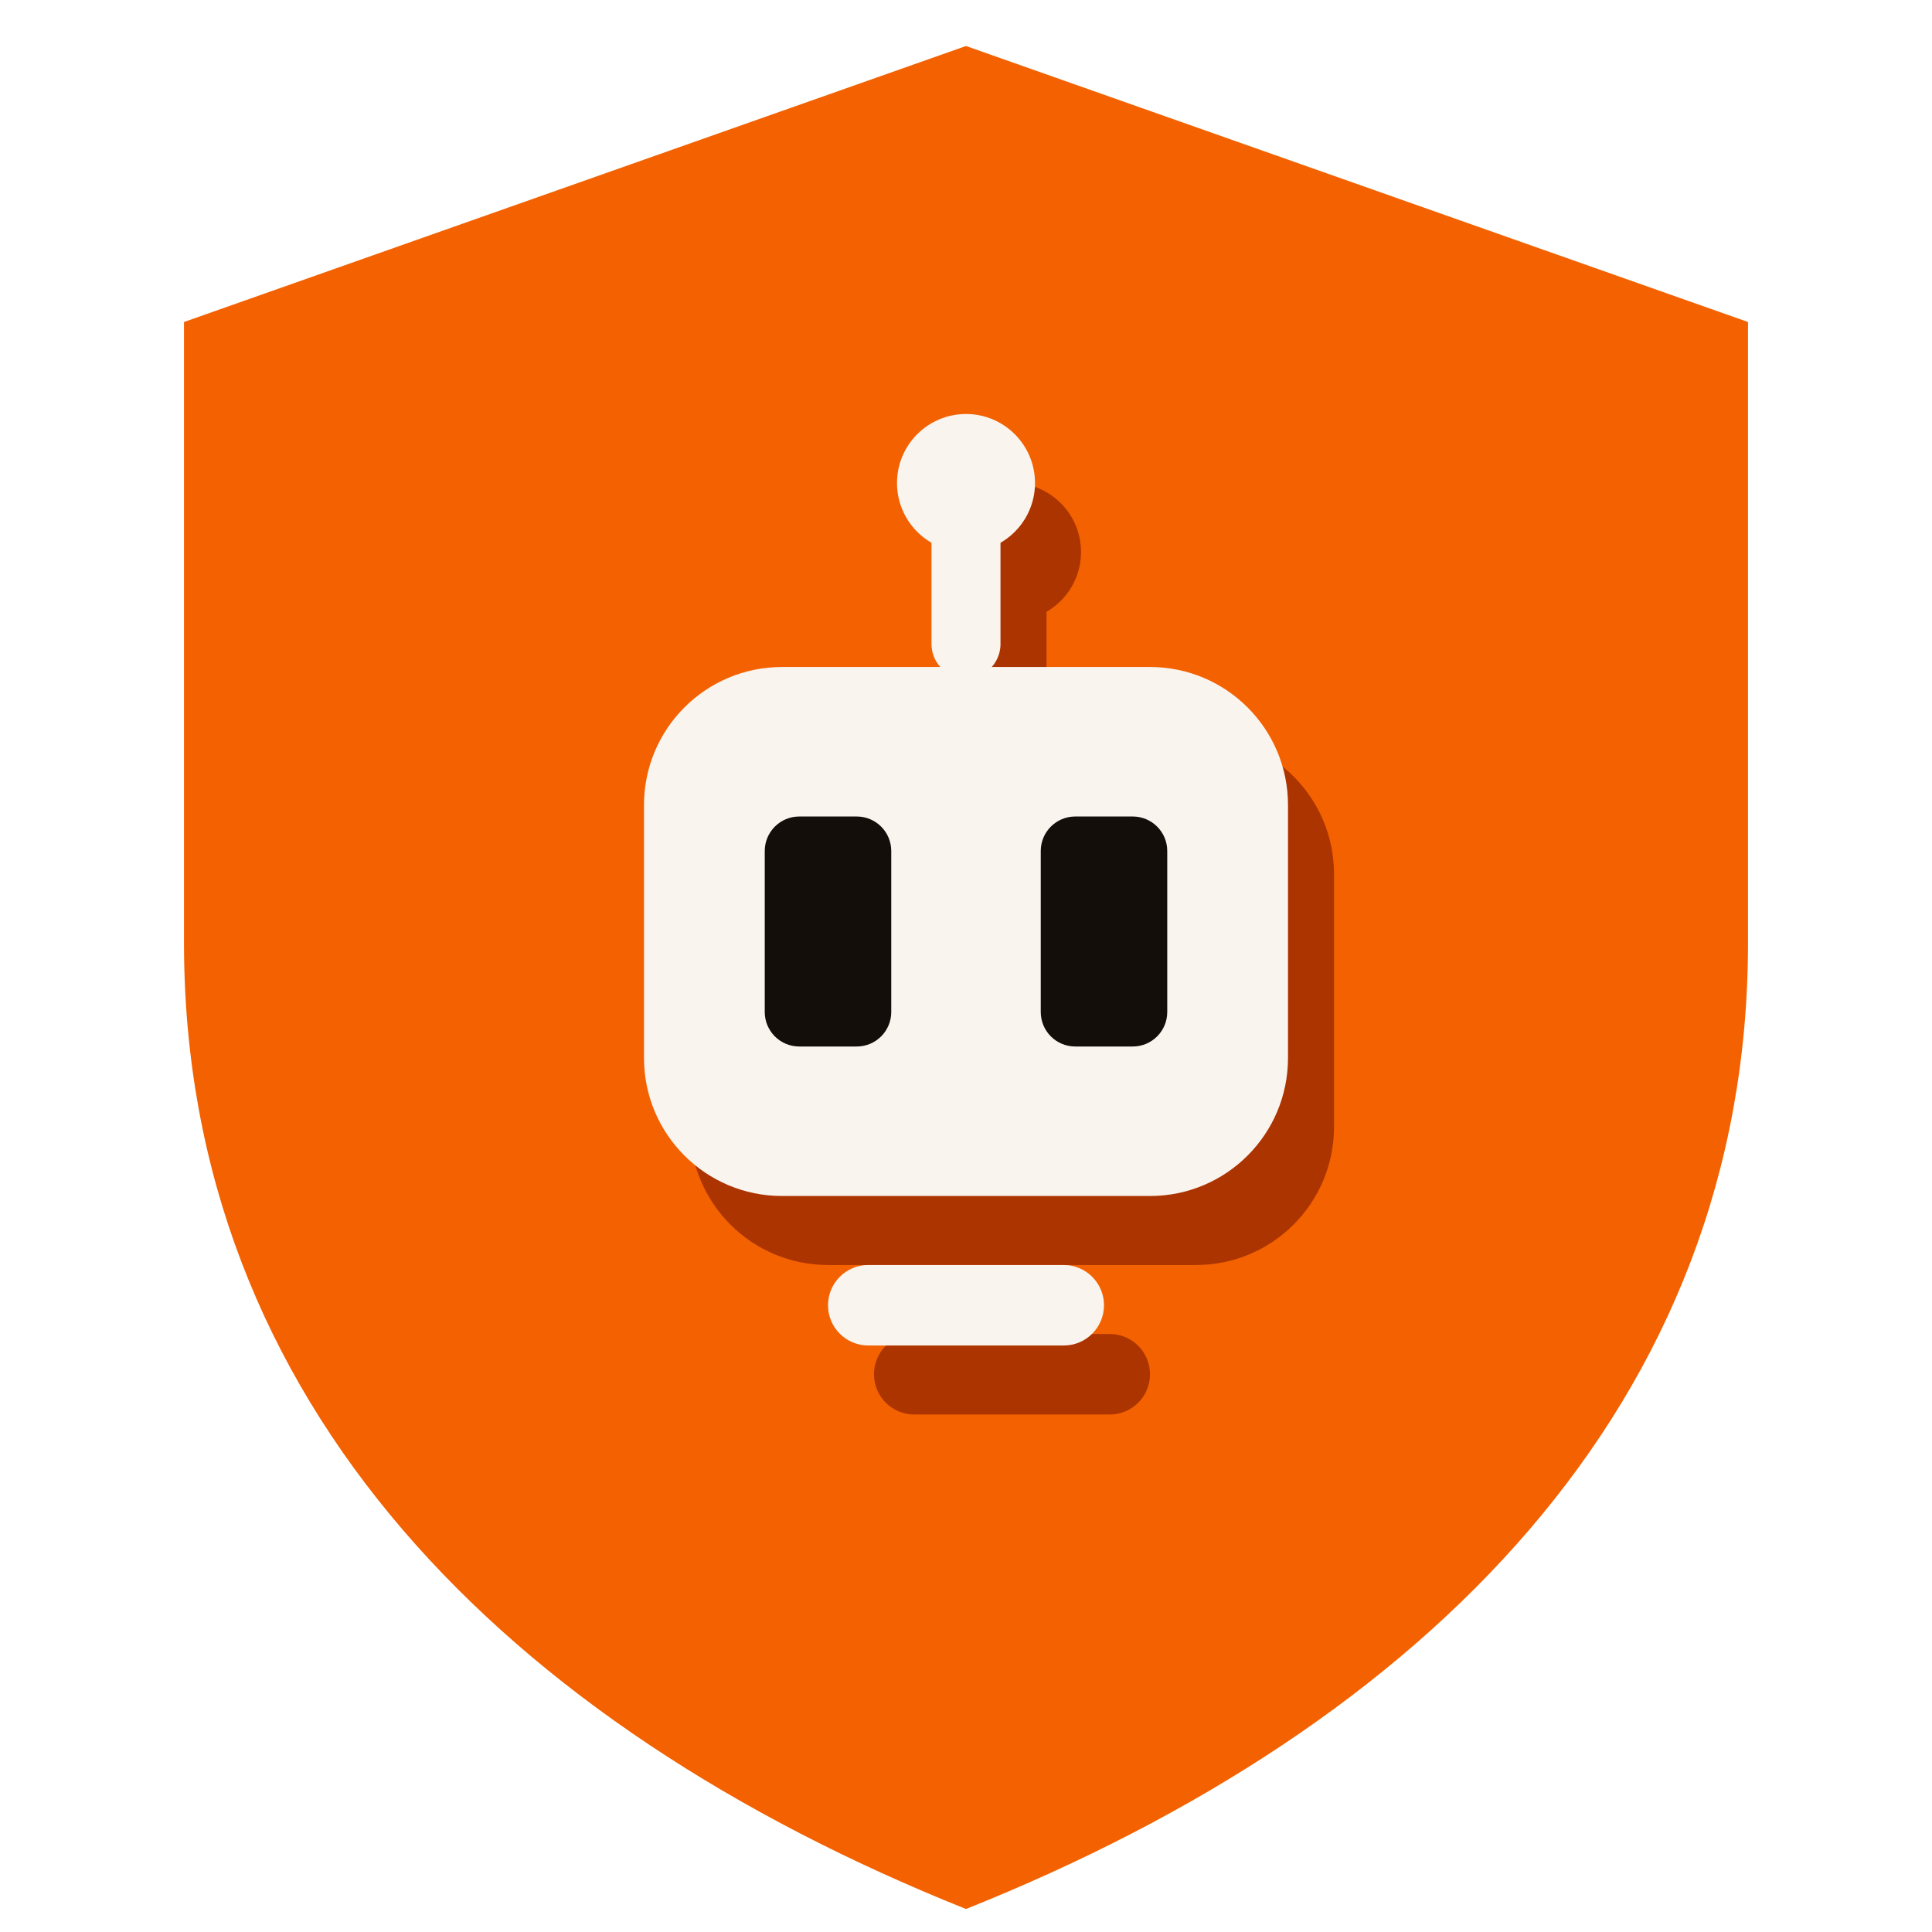
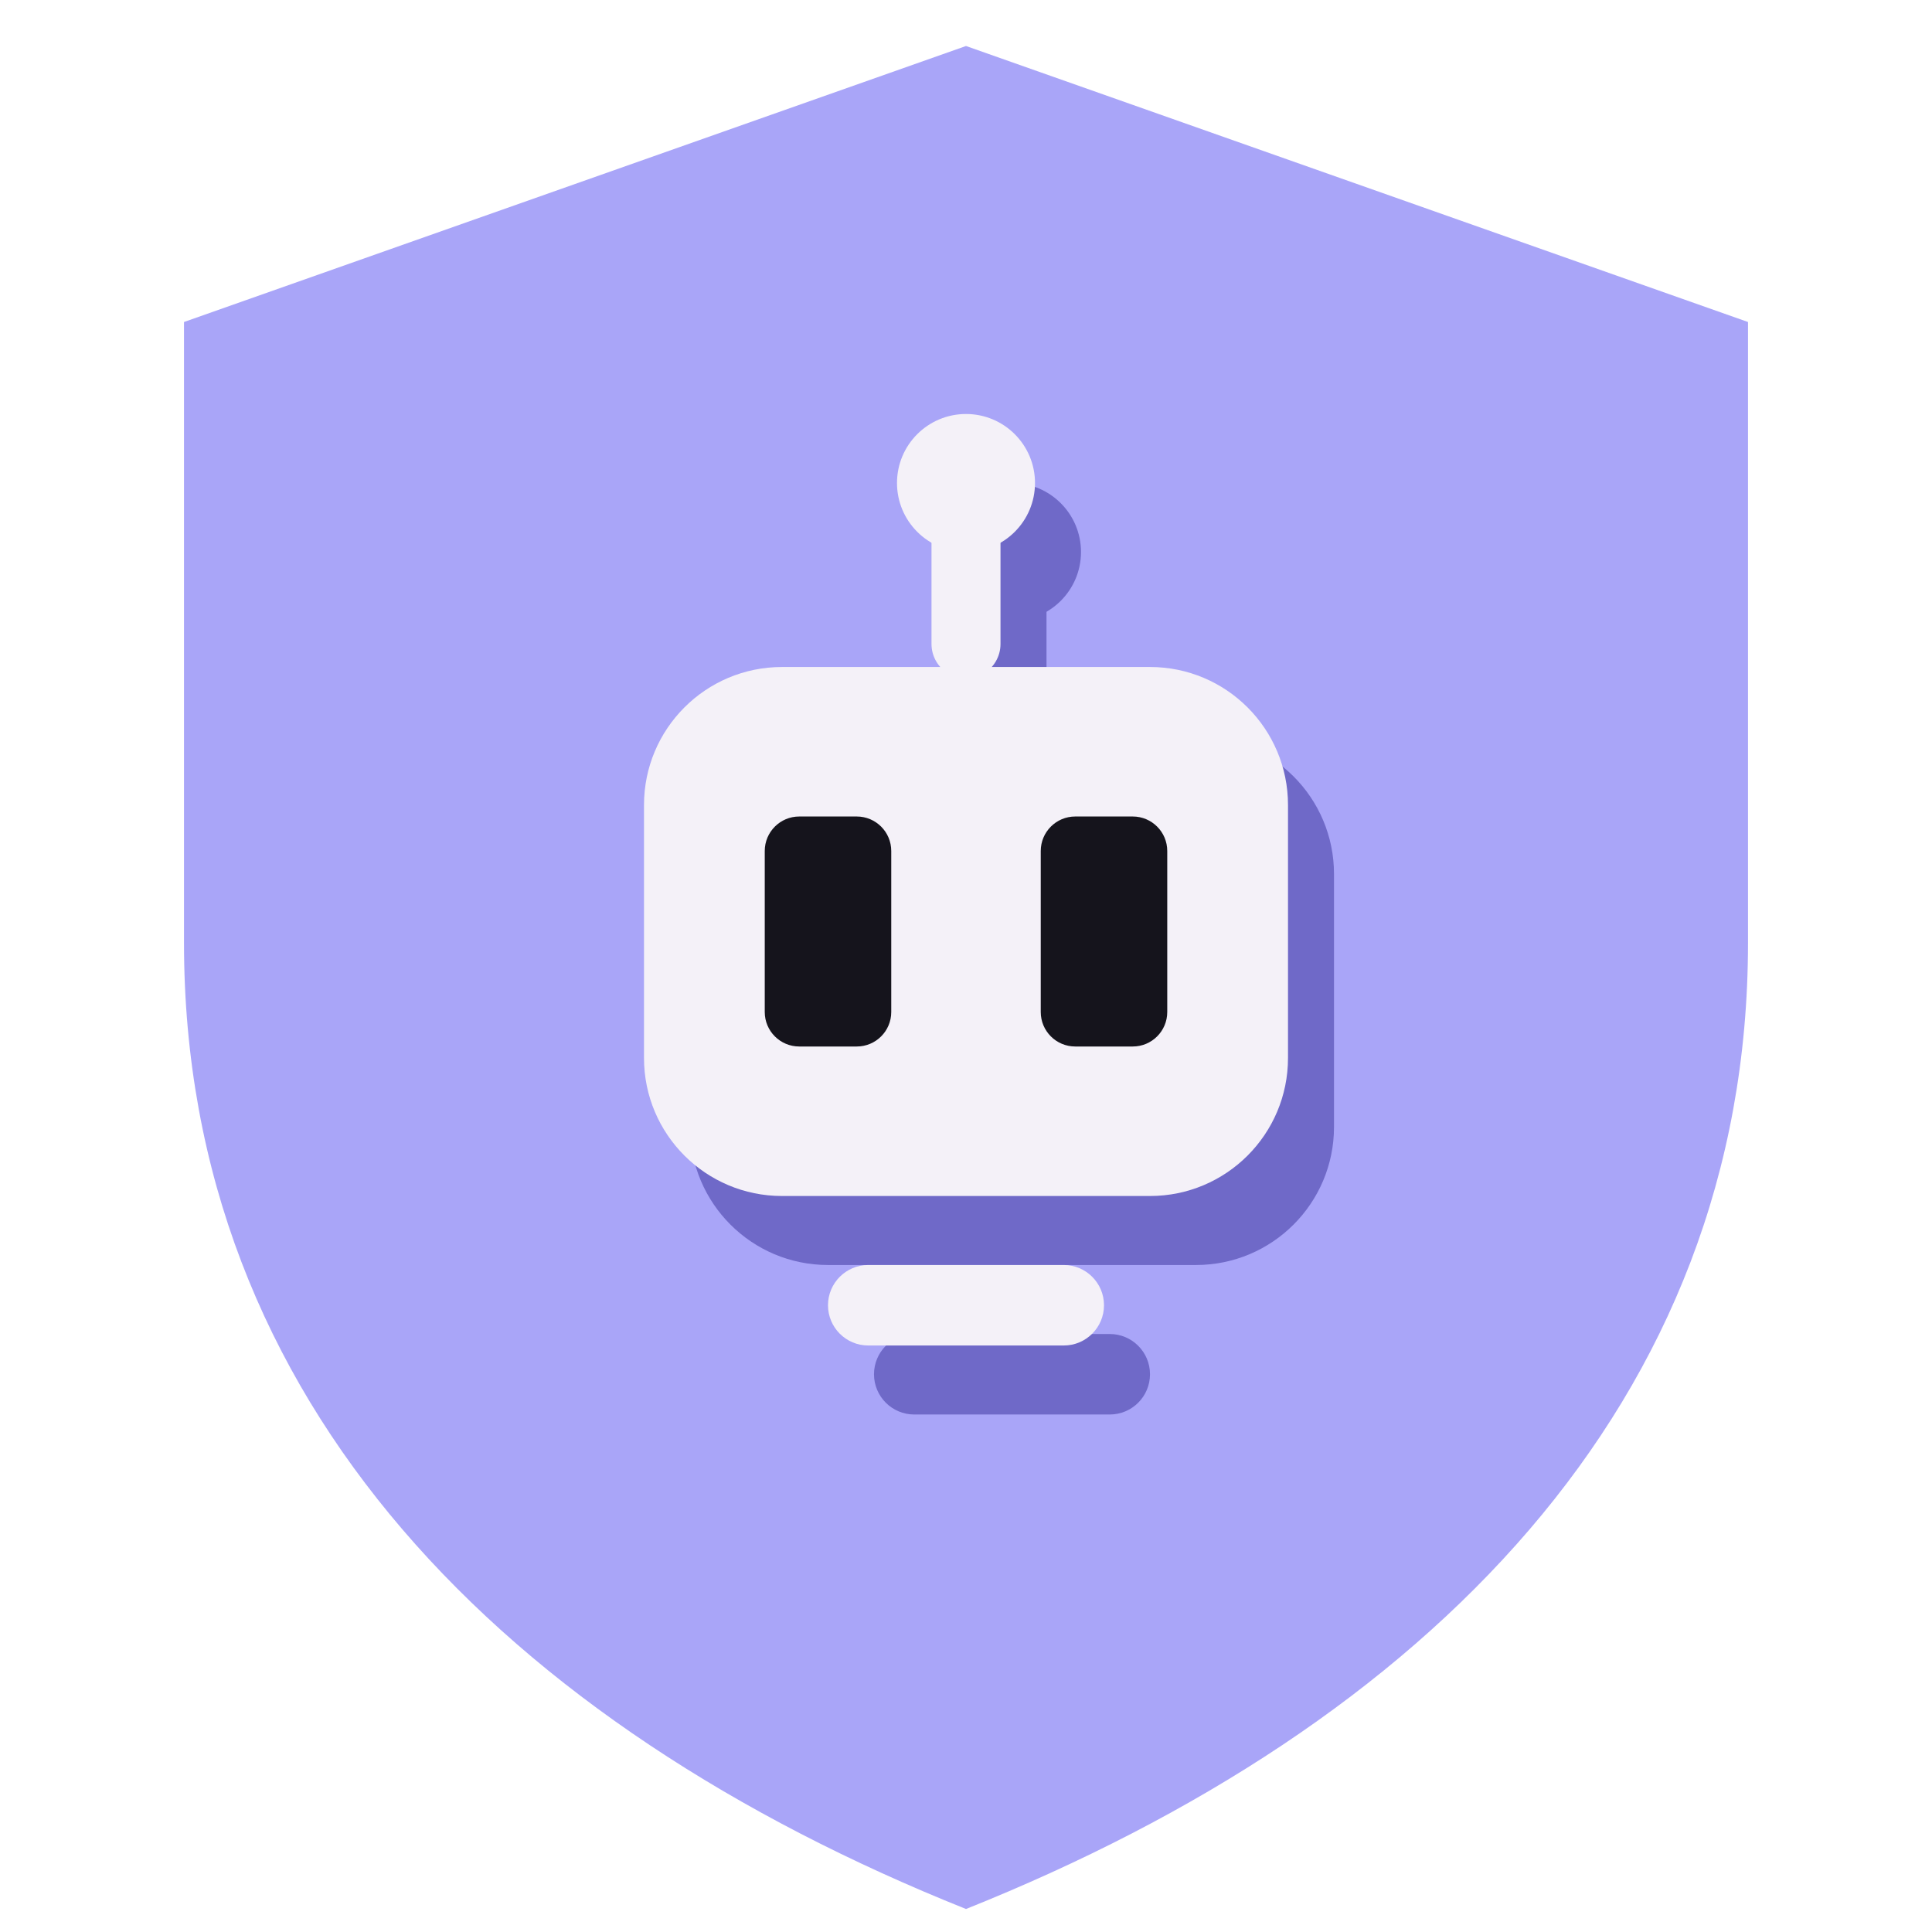
<svg xmlns="http://www.w3.org/2000/svg" viewBox="16 16 168 168" width="512" height="512">
-   <path d="M100 20 L168 44 V98 C168 138 140 166 100 182 C60 166 32 138 32 98 V44 Z" fill="#F36100" />
+   <path d="M100 20 L168 44 V98 C168 138 140 166 100 182 C60 166 32 138 32 98 V44 Z" fill="#A9A5F8" />
  <g transform="translate(4,6)">
-     <line x1="100" y1="72" x2="100" y2="62" stroke="#AC3400" stroke-width="6" stroke-linecap="round" />
-     <circle cx="100" cy="58" r="6" fill="#AC3400" />
-     <rect x="72" y="74" width="56" height="46" rx="12" fill="#AC3400" />
-     <rect x="88" y="126" width="24" height="7" rx="3.5" fill="#AC3400" />
+     <line x1="100" y1="72" x2="100" y2="62" stroke="#6F69C8" stroke-width="6" stroke-linecap="round" />
+     <circle cx="100" cy="58" r="6" fill="#6F69C8" />
+     <rect x="72" y="74" width="56" height="46" rx="12" fill="#6F69C8" />
+     <rect x="88" y="126" width="24" height="7" rx="3.5" fill="#6F69C8" />
  </g>
  <g transform="translate(0,0)">
-     <line x1="100" y1="72" x2="100" y2="62" stroke="#FAF4EE" stroke-width="6" stroke-linecap="round" />
-     <circle cx="100" cy="58" r="6" fill="#FAF4EE" />
-     <rect x="72" y="74" width="56" height="46" rx="12" fill="#FAF4EE" />
-     <rect x="88" y="126" width="24" height="7" rx="3.5" fill="#FAF4EE" />
+     <line x1="100" y1="72" x2="100" y2="62" stroke="#F4F1F8" stroke-width="6" stroke-linecap="round" />
+     <circle cx="100" cy="58" r="6" fill="#F4F1F8" />
+     <rect x="72" y="74" width="56" height="46" rx="12" fill="#F4F1F8" />
+     <rect x="88" y="126" width="24" height="7" rx="3.5" fill="#F4F1F8" />
  </g>
-   <rect x="82.50" y="87.00" width="11.00" height="20.00" rx="3.00" fill="#140E0B" />
-   <rect x="106.50" y="87.00" width="11.00" height="20.00" rx="3.00" fill="#140E0B" />
+   <rect x="82.50" y="87.00" width="11.00" height="20.00" rx="3.00" fill="#15141C" />
+   <rect x="106.50" y="87.00" width="11.00" height="20.00" rx="3.00" fill="#15141C" />
</svg>
